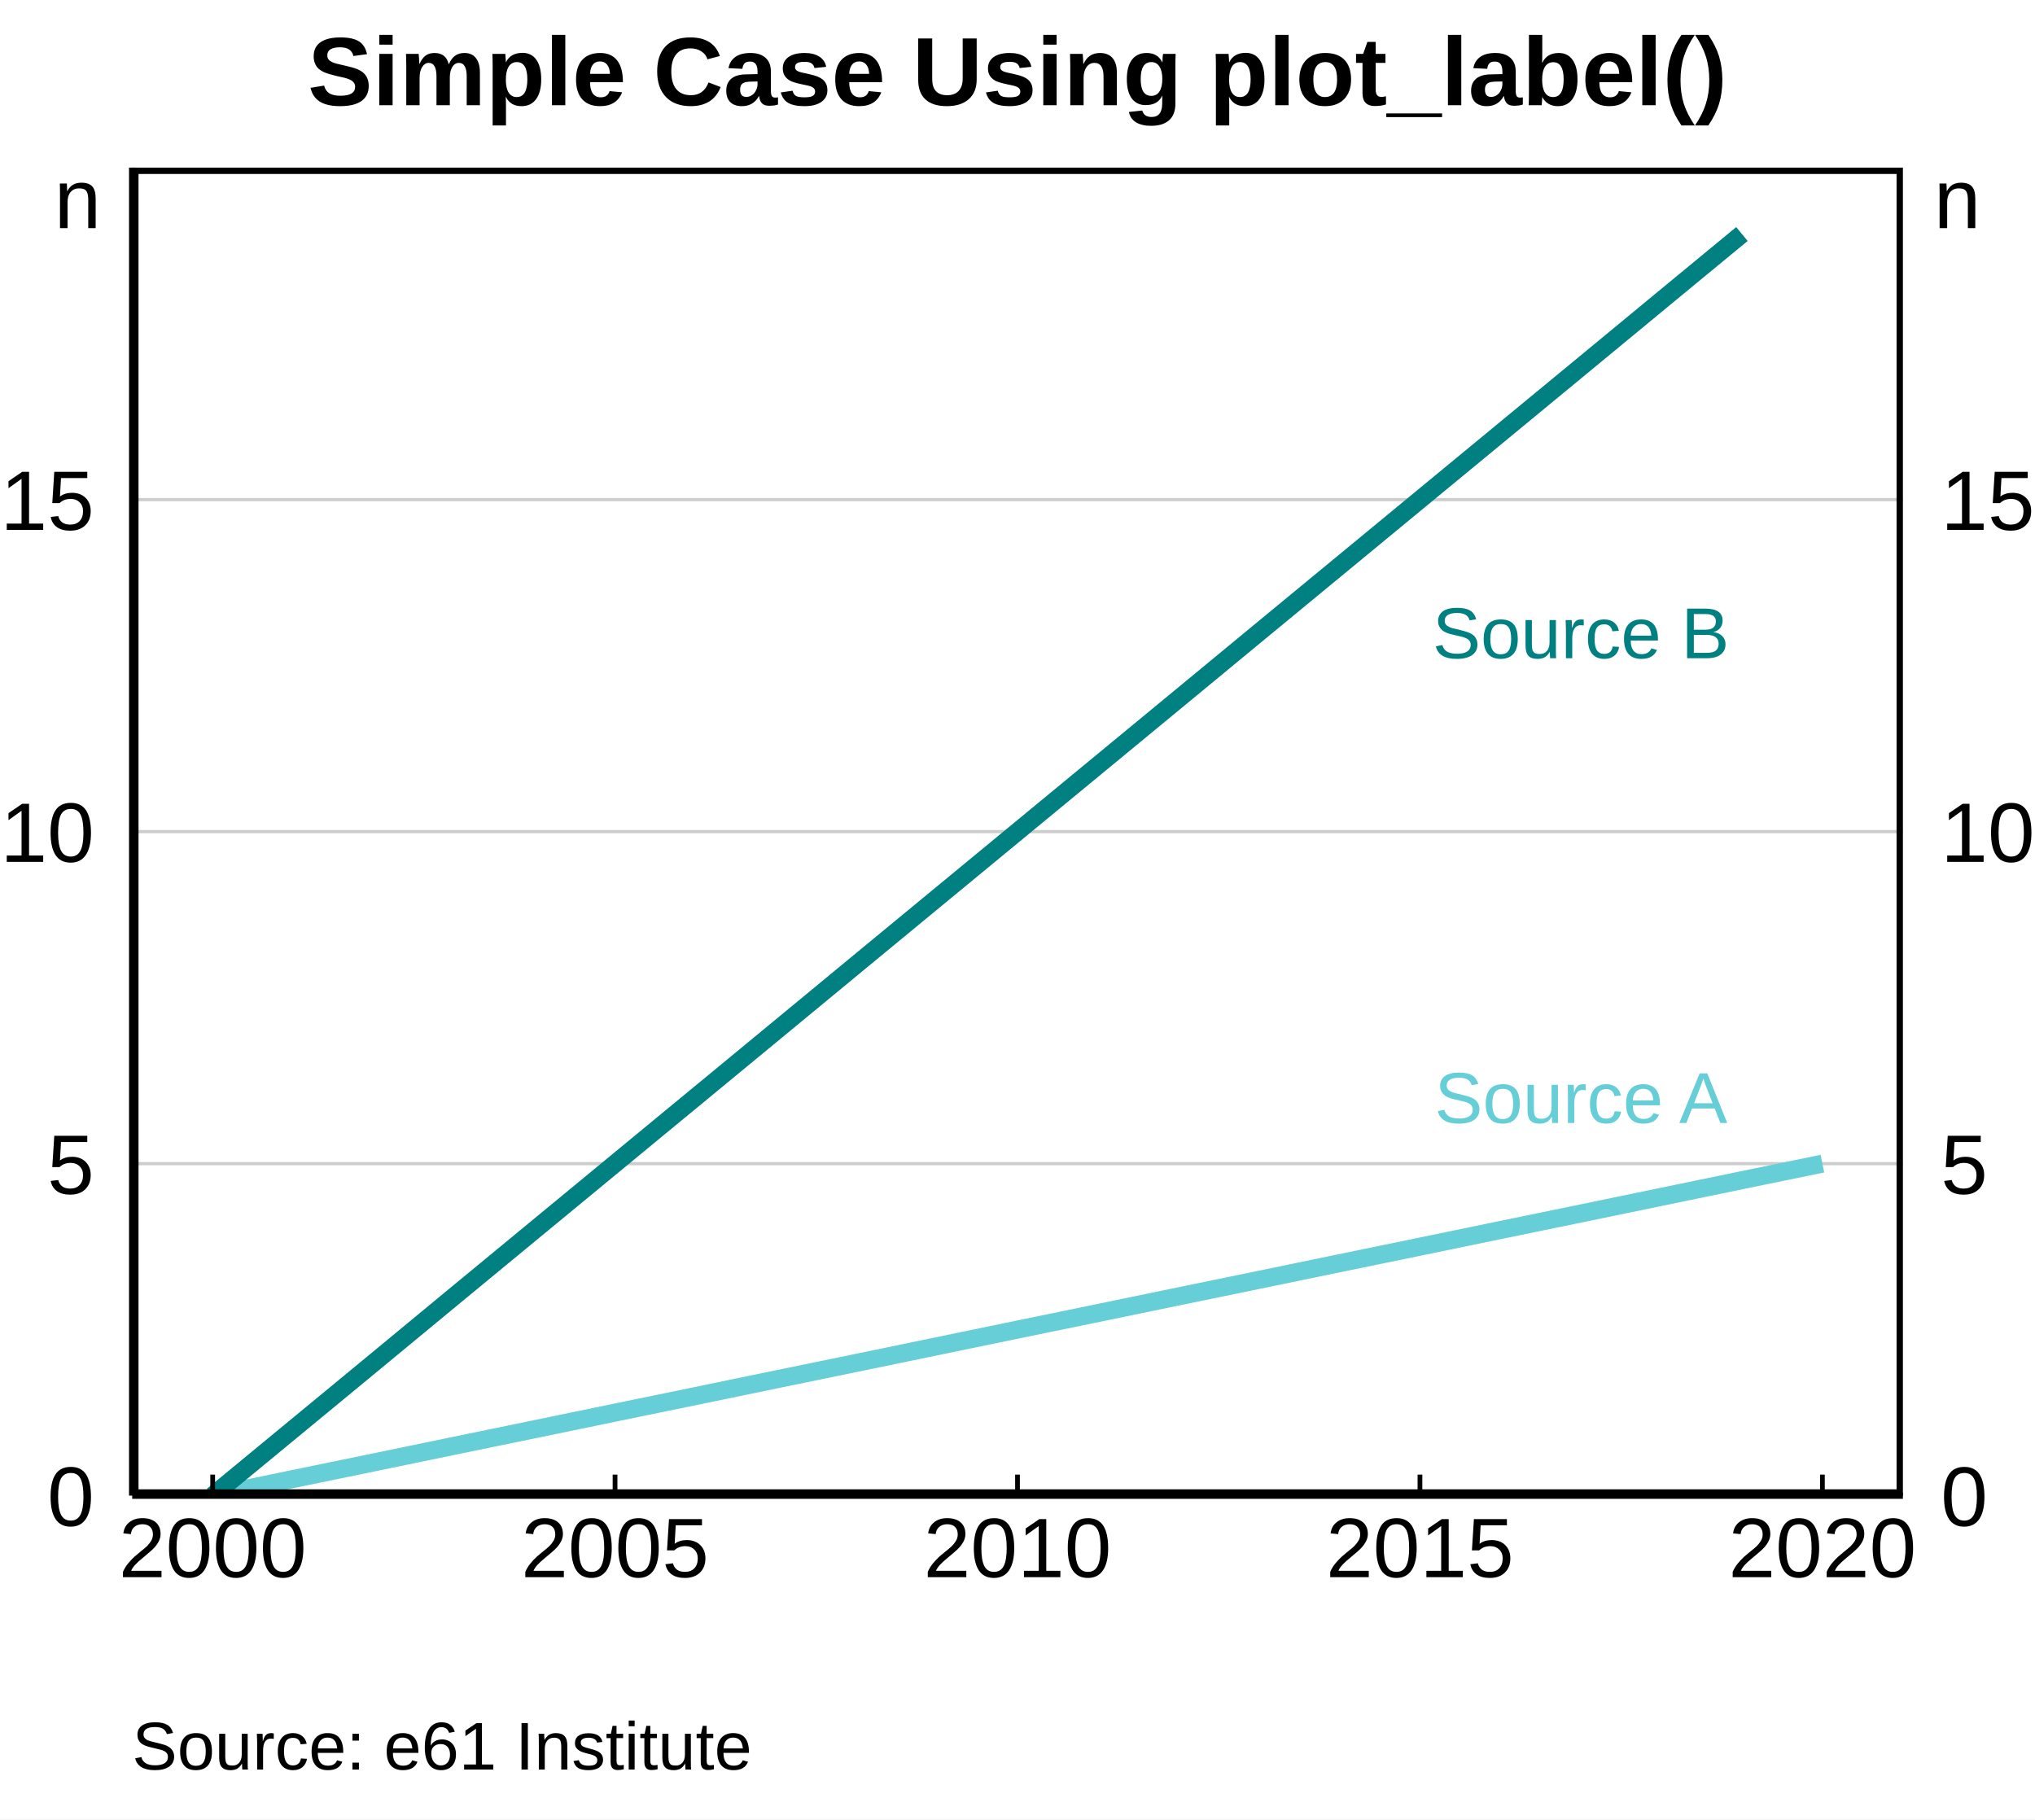
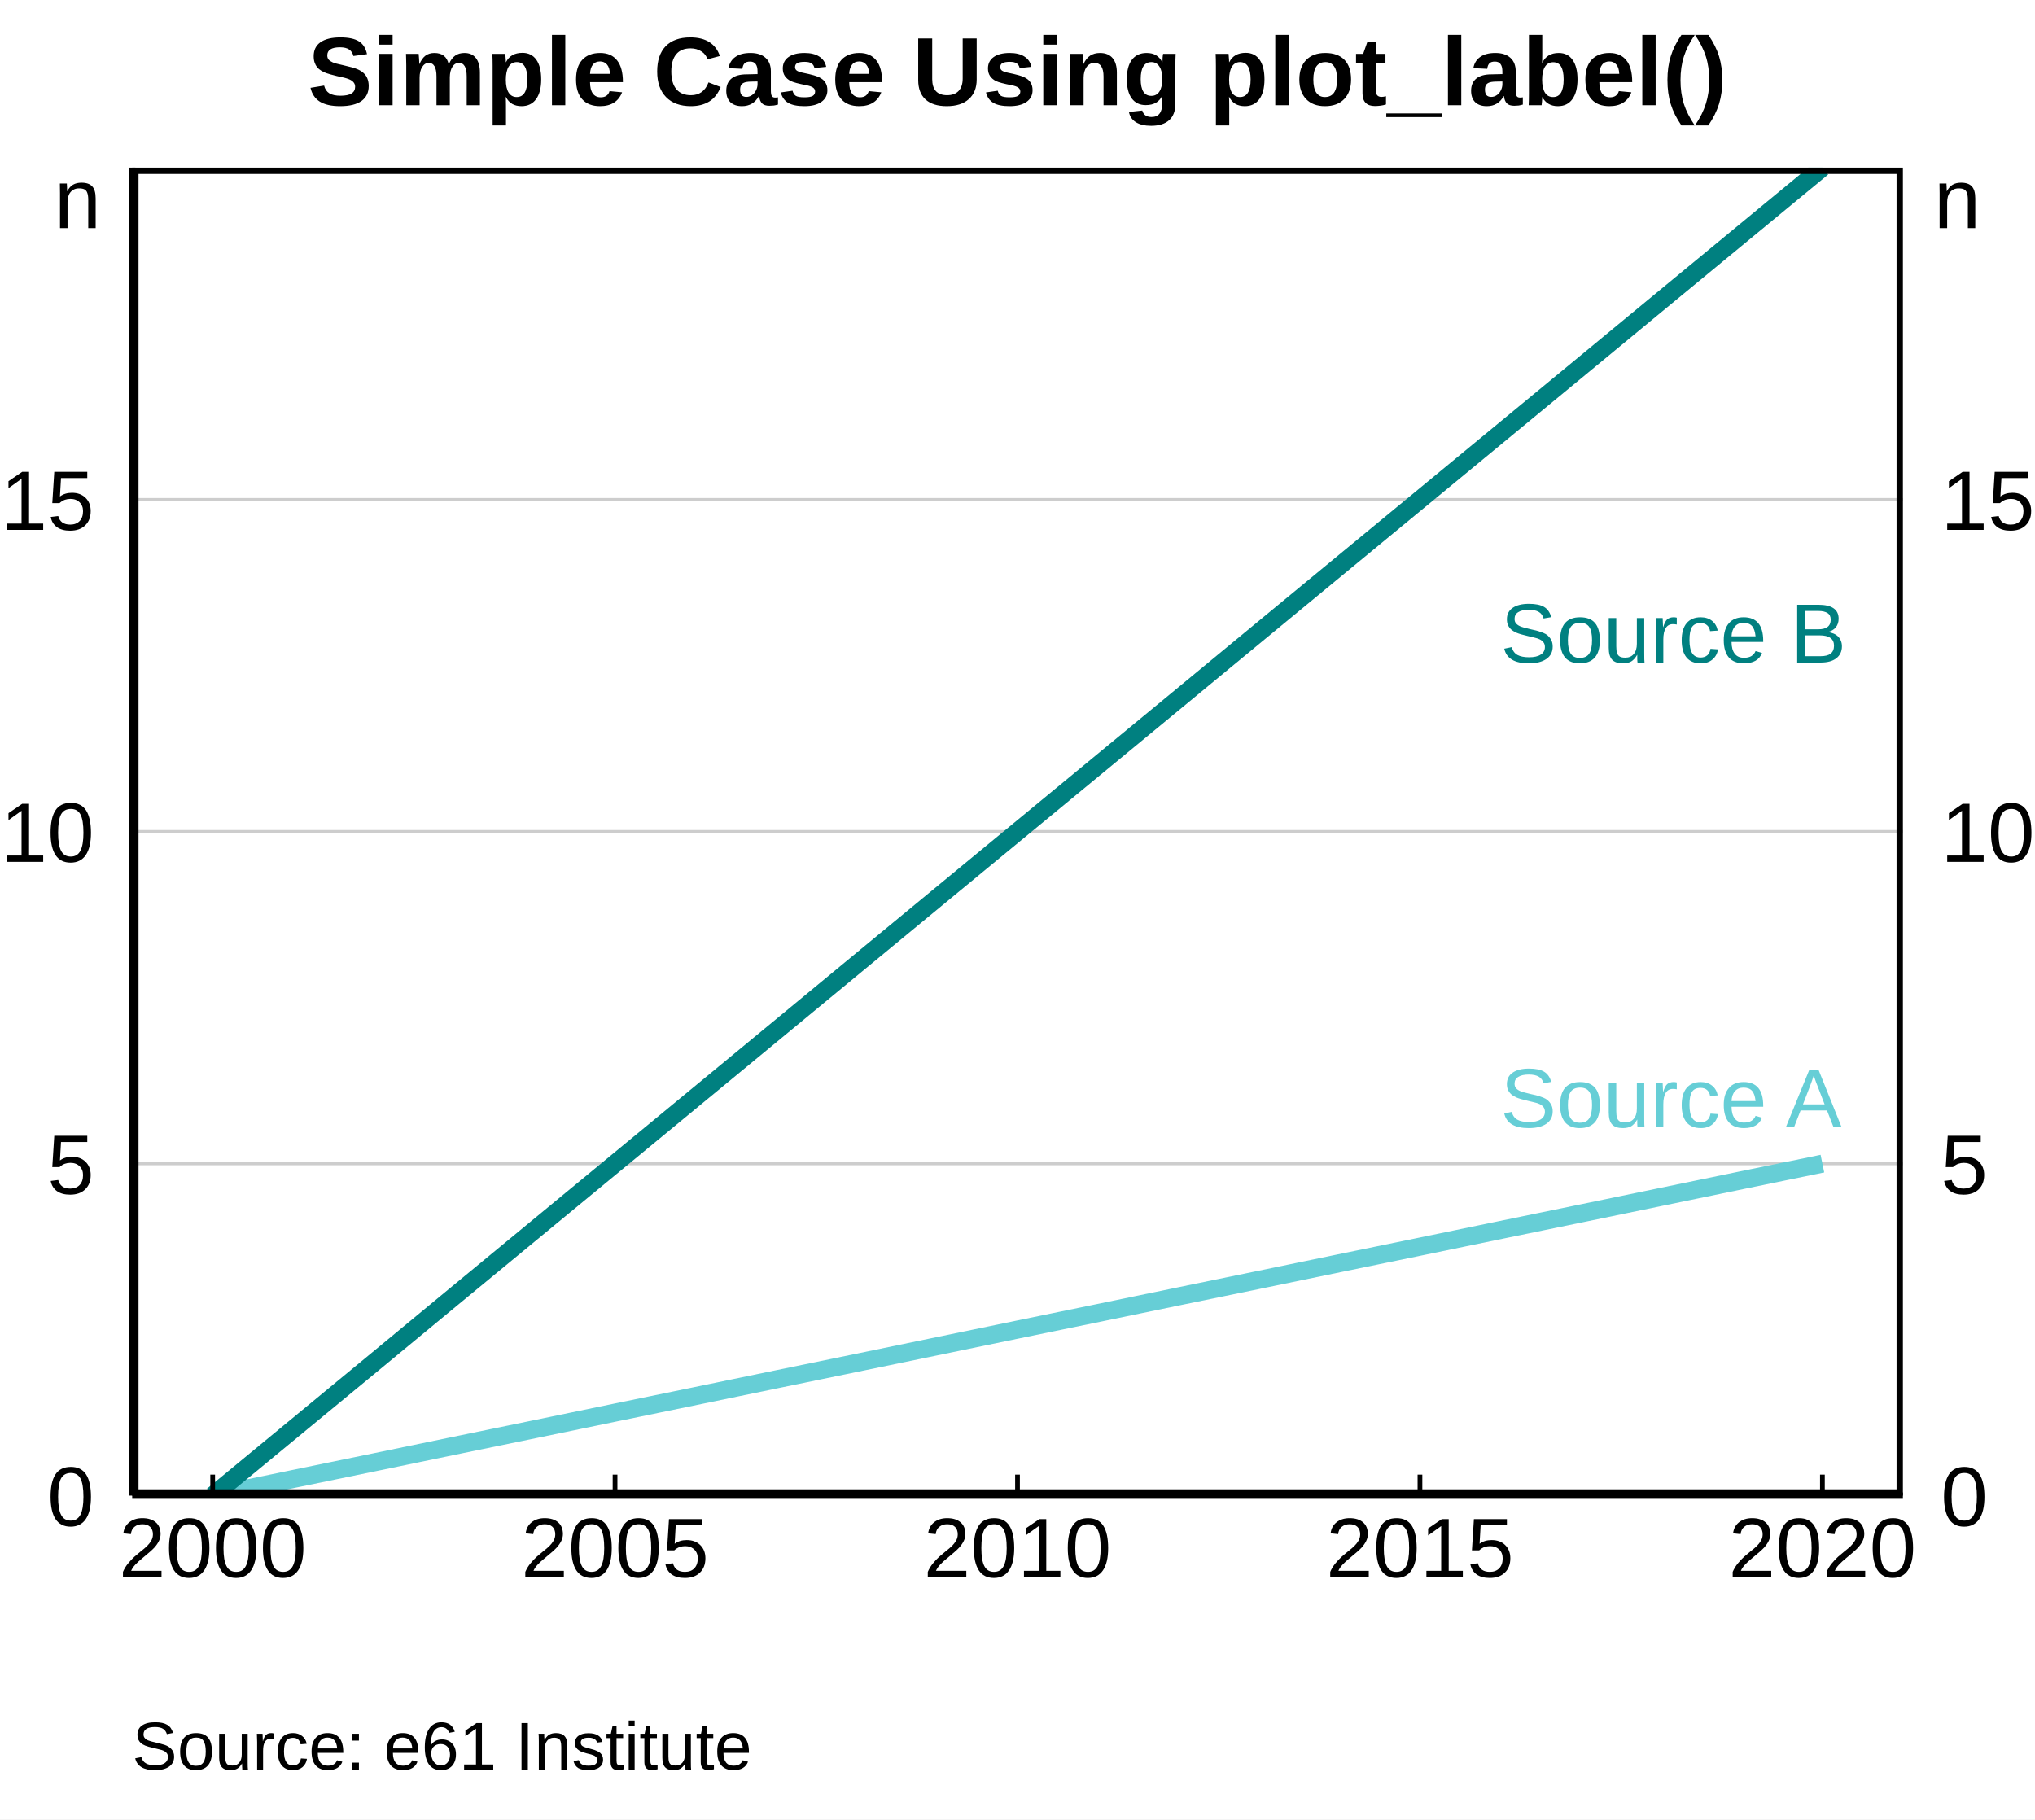
<svg xmlns="http://www.w3.org/2000/svg" class="svglite" width="240.94pt" height="215.43pt" viewBox="0 0 240.94 215.43">
  <defs>
    <style type="text/css">
    .svglite line, .svglite polyline, .svglite polygon, .svglite path, .svglite rect, .svglite circle {
      fill: none;
      stroke: #000000;
      stroke-linecap: round;
      stroke-linejoin: round;
      stroke-miterlimit: 10.00;
    }
    .svglite text {
      white-space: pre;
    }
  </style>
  </defs>
  <rect width="100%" height="100%" style="stroke: none; fill: #FFFFFF;" />
  <defs>
    <clipPath id="cpMC4wMHwyNDAuOTR8MC4wMHwyMTUuNDM=">
      <rect x="0.00" y="0.00" width="240.94" height="215.43" />
    </clipPath>
  </defs>
  <g clip-path="url(#cpMC4wMHwyNDAuOTR8MC4wMHwyMTUuNDM=)">
</g>
  <defs>
    <clipPath id="cpMC4wMHwyNDAuOTR8Mi43OXwyMTIuNjU=">
      <rect x="0.00" y="2.79" width="240.94" height="209.86" />
    </clipPath>
  </defs>
  <g clip-path="url(#cpMC4wMHwyNDAuOTR8Mi43OXwyMTIuNjU=)">
    <rect x="0.00" y="2.79" width="240.94" height="209.86" style="stroke-width: 0.75; stroke: none; fill: #FFFFFF;" />
  </g>
  <g clip-path="url(#cpMC4wMHwyNDAuOTR8MC4wMHwyMTUuNDM=)">
</g>
  <defs>
    <clipPath id="cpMTUuNjV8MjI1LjMwfDE5Ljg1fDE3Ny4wOQ==">
      <rect x="15.65" y="19.85" width="209.65" height="157.24" />
    </clipPath>
  </defs>
  <g clip-path="url(#cpMTUuNjV8MjI1LjMwfDE5Ljg1fDE3Ny4wOQ==)">
    <rect x="15.65" y="19.85" width="209.65" height="157.24" style="stroke-width: 0.75; stroke: none; fill: #FFFFFF;" />
    <polyline points="15.65,177.09 225.30,177.09 " style="stroke-width: 0.38; stroke: #CDCDCD; stroke-linecap: butt;" />
    <polyline points="15.65,137.78 225.30,137.78 " style="stroke-width: 0.38; stroke: #CDCDCD; stroke-linecap: butt;" />
    <polyline points="15.65,98.47 225.30,98.47 " style="stroke-width: 0.38; stroke: #CDCDCD; stroke-linecap: butt;" />
    <polyline points="15.65,59.16 225.30,59.16 " style="stroke-width: 0.38; stroke: #CDCDCD; stroke-linecap: butt;" />
    <polyline points="25.18,177.09 34.71,175.12 44.24,173.16 53.76,171.19 63.29,169.23 72.82,167.26 82.35,165.30 91.88,163.33 101.41,161.37 110.94,159.40 120.47,157.43 130.00,155.47 139.53,153.50 149.06,151.54 158.59,149.57 168.12,147.61 177.65,145.64 187.18,143.68 196.71,141.71 206.24,139.74 215.77,137.78 " style="stroke-width: 2.13; stroke: #66CED6; stroke-linecap: butt;" />
-     <polyline points="25.18,177.09 34.71,169.23 44.24,161.37 53.76,153.50 63.29,145.64 72.82,137.78 82.35,129.92 91.88,122.06 101.41,114.19 110.94,106.33 120.47,98.47 130.00,90.61 139.53,82.75 149.06,74.88 158.59,67.02 168.12,59.16 177.65,51.30 187.18,43.44 196.71,35.57 206.24,27.71 " style="stroke-width: 2.13; stroke: #008080; stroke-linecap: butt;" />
-     <text x="187.18" y="132.97" text-anchor="middle" style="font-size: 8.54px;fill: #66CED6; font-family: &quot;Arial&quot;;" textLength="34.62px" lengthAdjust="spacingAndGlyphs">Source A</text>
-     <text x="187.18" y="77.94" text-anchor="middle" style="font-size: 8.54px;fill: #008080; font-family: &quot;Arial&quot;;" textLength="35.09px" lengthAdjust="spacingAndGlyphs">Source B</text>
+     <polyline points="25.18,177.09 34.71,169.23 44.24,161.37 53.76,153.50 63.29,145.64 72.82,137.78 82.35,129.92 91.88,122.06 101.41,114.19 110.94,106.33 120.47,98.47 130.00,90.61 139.53,82.75 149.06,74.88 158.59,67.02 168.12,59.16 177.65,51.30 187.18,43.44 196.71,35.57 206.24,27.71 215.77,19.85 " style="stroke-width: 2.13; stroke: #008080; stroke-linecap: butt;" />
+     <text x="177.65" y="133.48" style="font-size: 9.96px;fill: #66CED6; font-family: &quot;Arial&quot;;" textLength="40.39px" lengthAdjust="spacingAndGlyphs">Source A</text>
+     <text x="177.65" y="78.45" style="font-size: 9.96px;fill: #008080; font-family: &quot;Arial&quot;;" textLength="40.94px" lengthAdjust="spacingAndGlyphs">Source B</text>
    <rect x="15.65" y="19.85" width="209.65" height="157.24" style="stroke-width: 1.50;" />
  </g>
  <g clip-path="url(#cpMC4wMHwyNDAuOTR8MC4wMHwyMTUuNDM=)">
    <polyline points="15.65,177.09 15.65,19.85 " style="stroke-width: 0.75; stroke-linecap: butt;" />
    <text x="11.16" y="180.67" text-anchor="end" style="font-size: 10.00px; font-family: &quot;Arial&quot;;" textLength="5.57px" lengthAdjust="spacingAndGlyphs">0</text>
    <text x="11.16" y="141.36" text-anchor="end" style="font-size: 10.00px; font-family: &quot;Arial&quot;;" textLength="5.57px" lengthAdjust="spacingAndGlyphs">5</text>
    <text x="11.16" y="102.05" text-anchor="end" style="font-size: 10.00px; font-family: &quot;Arial&quot;;" textLength="11.13px" lengthAdjust="spacingAndGlyphs">10</text>
    <text x="11.16" y="62.74" text-anchor="end" style="font-size: 10.00px; font-family: &quot;Arial&quot;;" textLength="11.13px" lengthAdjust="spacingAndGlyphs">15</text>
    <text x="229.78" y="180.67" style="font-size: 10.00px; font-family: &quot;Arial&quot;;" textLength="5.57px" lengthAdjust="spacingAndGlyphs">0</text>
    <text x="229.78" y="141.36" style="font-size: 10.00px; font-family: &quot;Arial&quot;;" textLength="5.57px" lengthAdjust="spacingAndGlyphs">5</text>
    <text x="229.78" y="102.05" style="font-size: 10.00px; font-family: &quot;Arial&quot;;" textLength="11.13px" lengthAdjust="spacingAndGlyphs">10</text>
    <text x="229.78" y="62.74" style="font-size: 10.00px; font-family: &quot;Arial&quot;;" textLength="11.13px" lengthAdjust="spacingAndGlyphs">15</text>
    <polyline points="15.65,177.09 225.30,177.09 " style="stroke-width: 0.75; stroke-linecap: butt;" />
    <polyline points="25.18,174.60 25.18,177.09 " style="stroke-width: 0.56; stroke-linecap: butt;" />
    <polyline points="72.82,174.60 72.82,177.09 " style="stroke-width: 0.56; stroke-linecap: butt;" />
    <polyline points="120.47,174.60 120.47,177.09 " style="stroke-width: 0.56; stroke-linecap: butt;" />
    <polyline points="168.12,174.60 168.12,177.09 " style="stroke-width: 0.56; stroke-linecap: butt;" />
    <polyline points="215.77,174.60 215.77,177.09 " style="stroke-width: 0.56; stroke-linecap: butt;" />
    <text x="25.18" y="186.74" text-anchor="middle" style="font-size: 10.00px; font-family: &quot;Arial&quot;;" textLength="22.26px" lengthAdjust="spacingAndGlyphs">2000</text>
    <text x="72.82" y="186.74" text-anchor="middle" style="font-size: 10.00px; font-family: &quot;Arial&quot;;" textLength="22.26px" lengthAdjust="spacingAndGlyphs">2005</text>
    <text x="120.47" y="186.74" text-anchor="middle" style="font-size: 10.00px; font-family: &quot;Arial&quot;;" textLength="22.26px" lengthAdjust="spacingAndGlyphs">2010</text>
    <text x="168.12" y="186.74" text-anchor="middle" style="font-size: 10.00px; font-family: &quot;Arial&quot;;" textLength="22.26px" lengthAdjust="spacingAndGlyphs">2015</text>
    <text x="215.77" y="186.74" text-anchor="middle" style="font-size: 10.00px; font-family: &quot;Arial&quot;;" textLength="22.26px" lengthAdjust="spacingAndGlyphs">2020</text>
    <text x="9.20" y="27.01" text-anchor="middle" style="font-size: 10.00px; font-family: &quot;Arial&quot;;" textLength="5.57px" lengthAdjust="spacingAndGlyphs">n</text>
    <text x="231.74" y="27.01" text-anchor="middle" style="font-size: 10.00px; font-family: &quot;Arial&quot;;" textLength="5.57px" lengthAdjust="spacingAndGlyphs">n</text>
    <text x="120.47" y="12.46" text-anchor="middle" style="font-size: 11.50px; font-weight: bold; font-family: &quot;Arial&quot;;" textLength="168.07px" lengthAdjust="spacingAndGlyphs">Simple Case Using plot_label()</text>
    <text x="15.65" y="209.52" style="font-size: 8.00px; font-family: &quot;Arial&quot;;" textLength="73.40px" lengthAdjust="spacingAndGlyphs">Source: e61 Institute</text>
  </g>
</svg>
